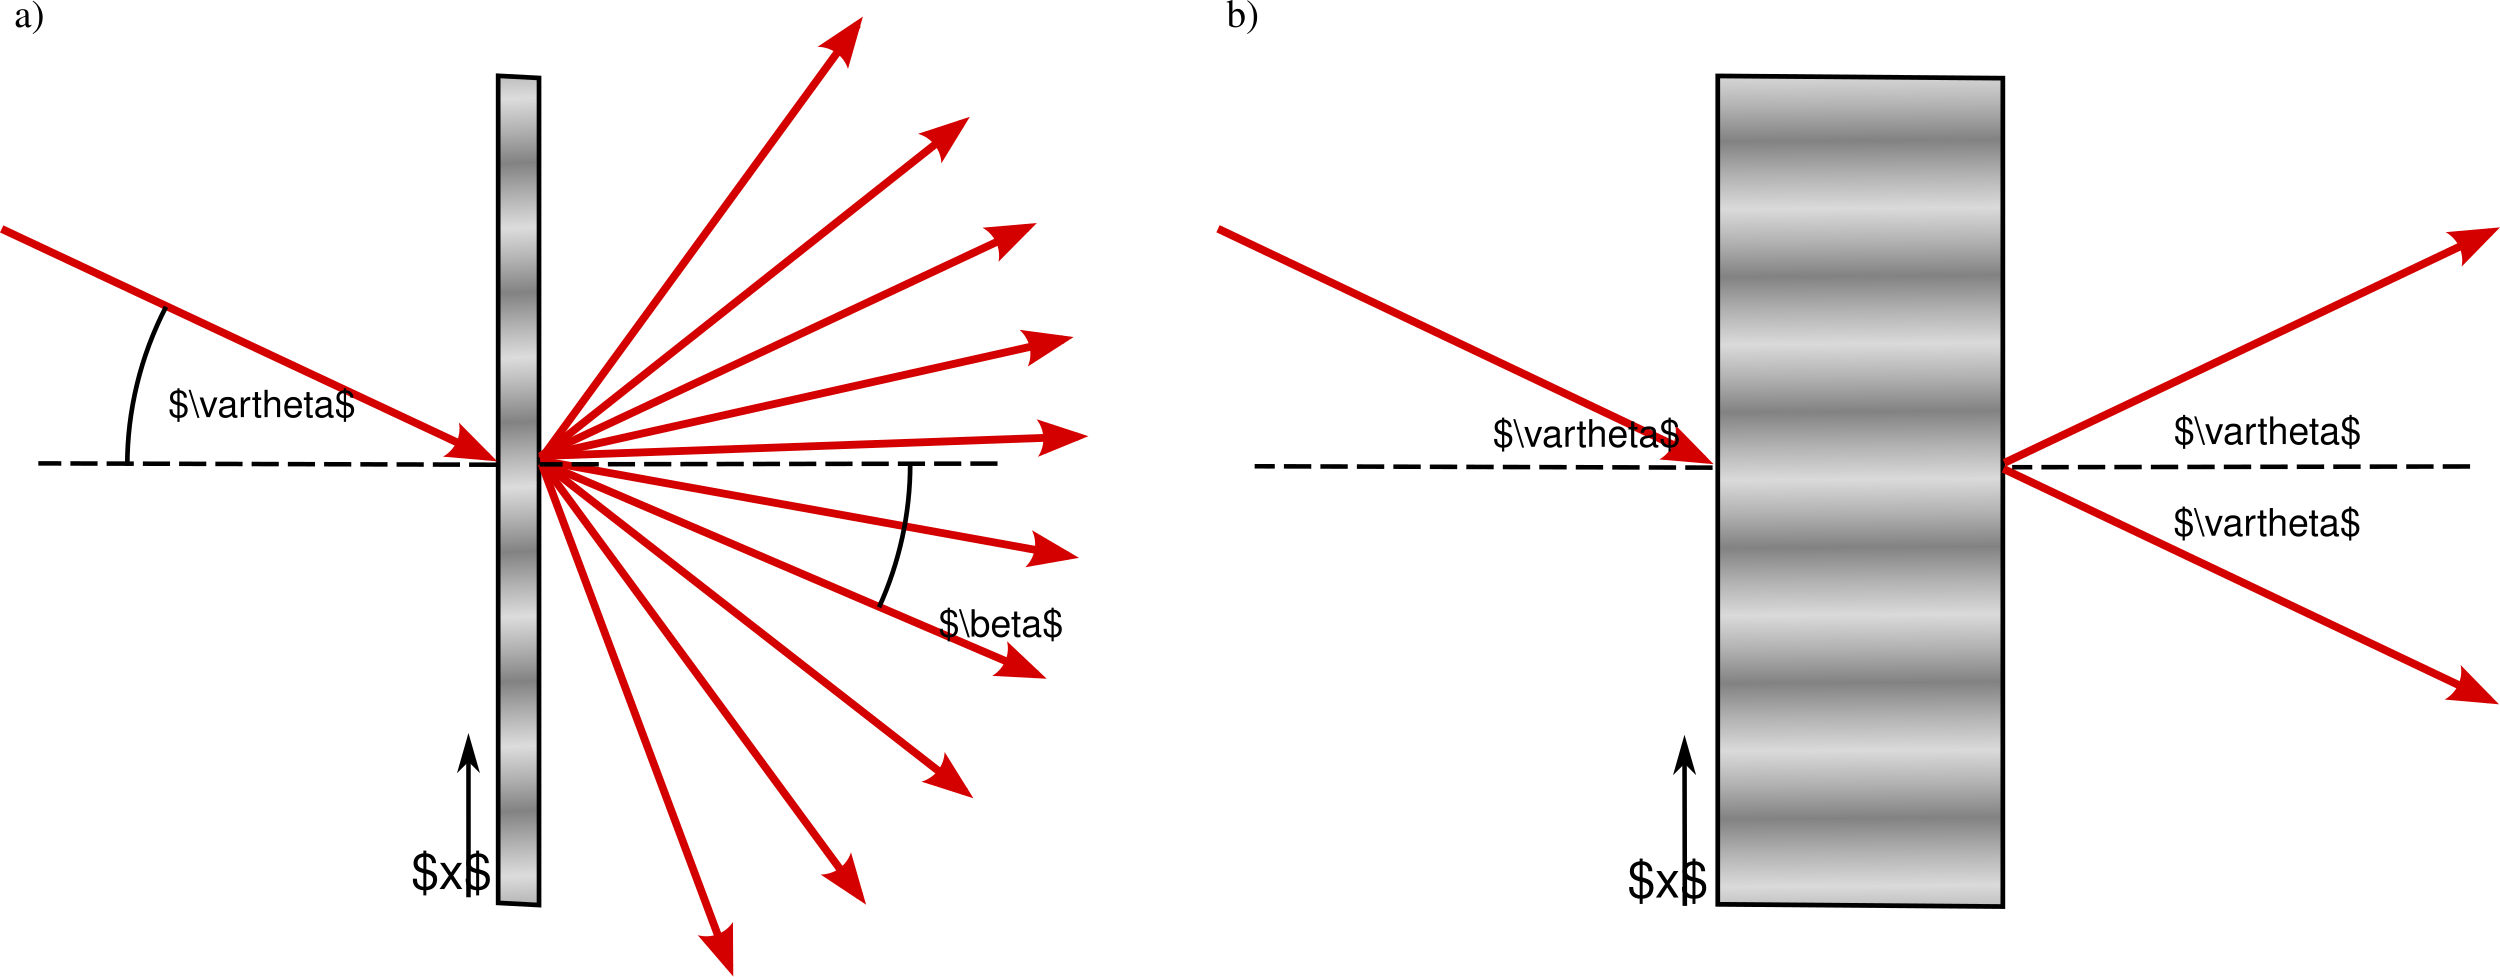
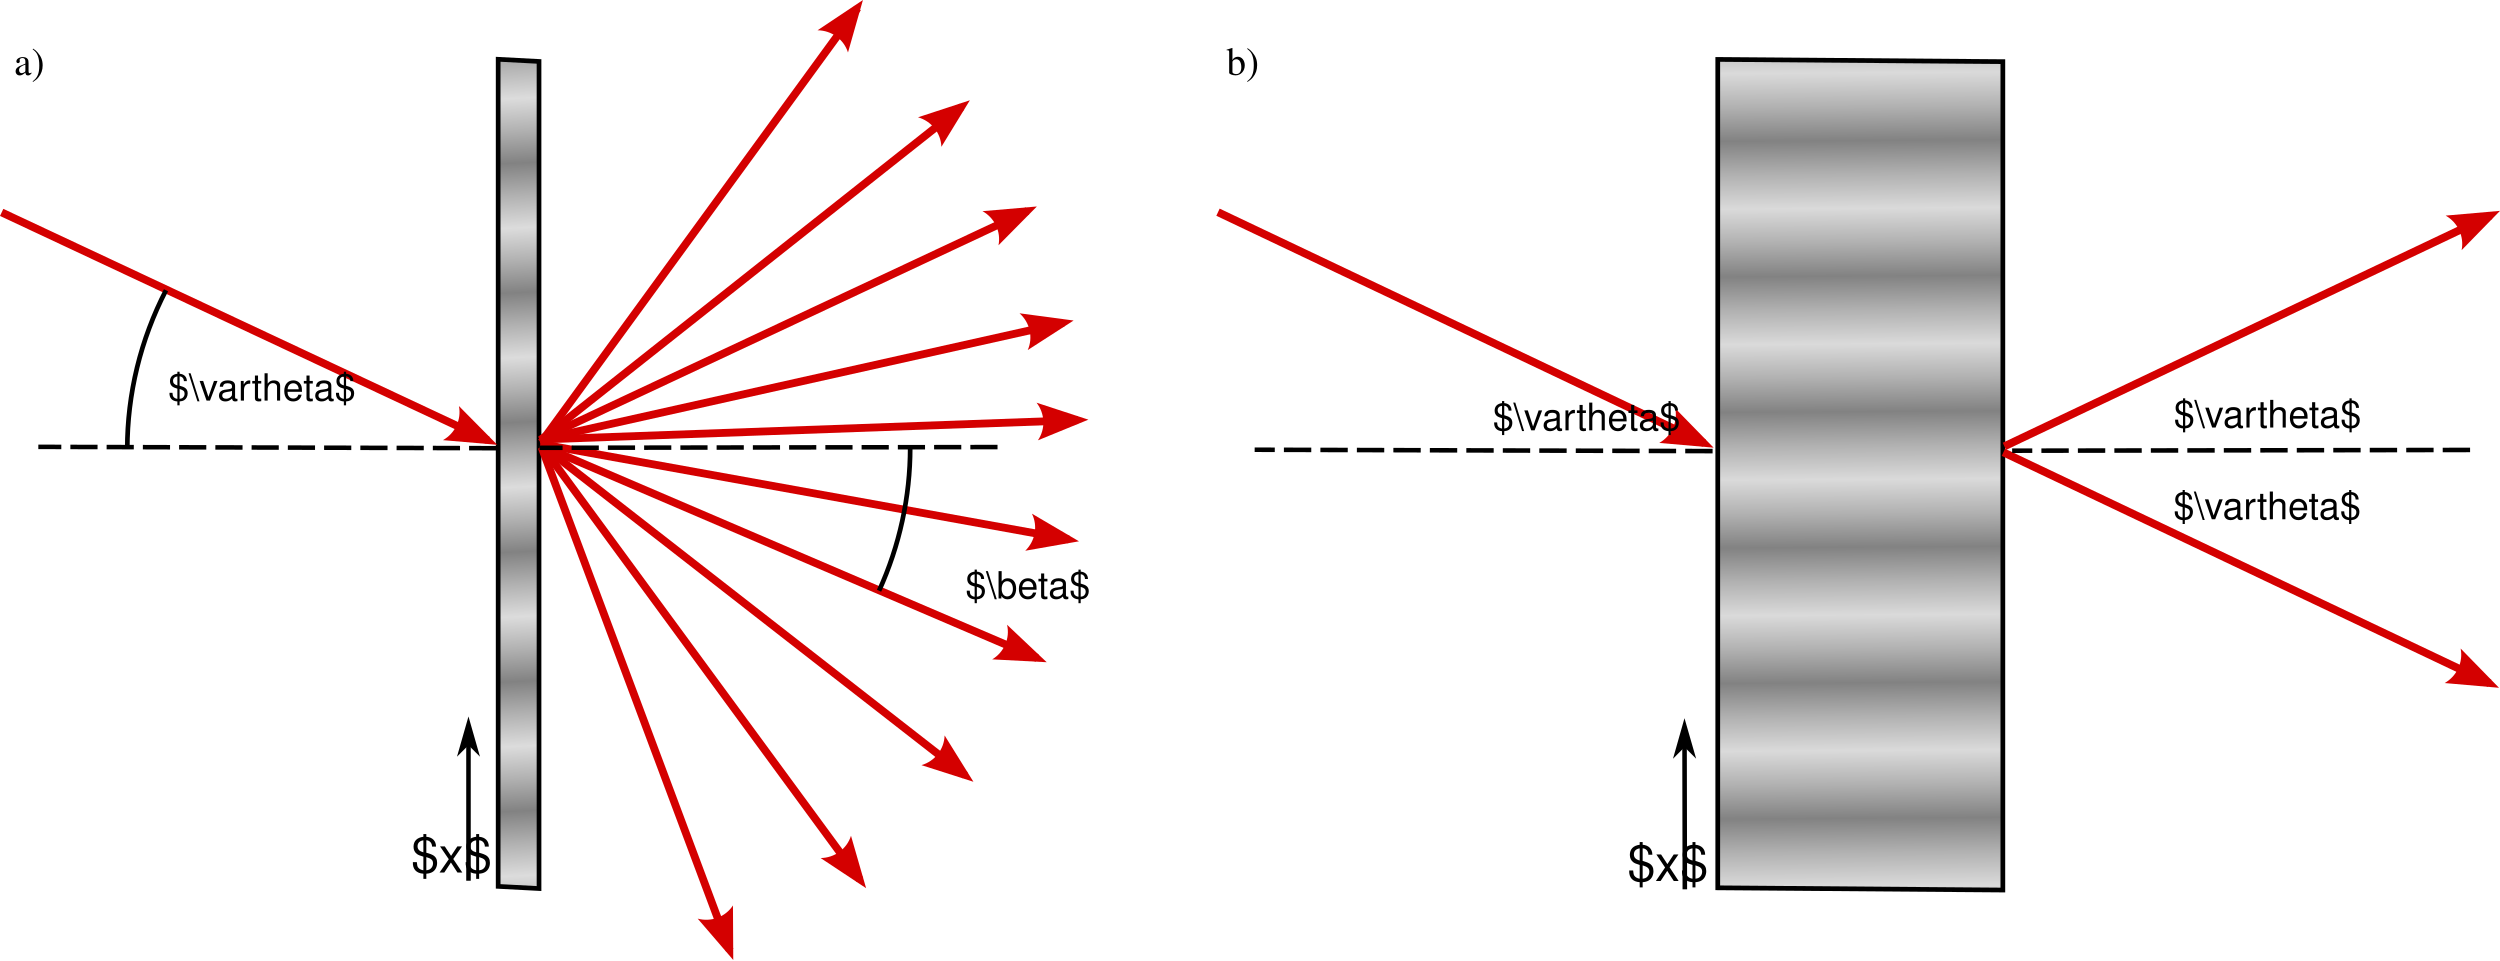
- <svg xmlns="http://www.w3.org/2000/svg" xmlns:ns1="http://www.openswatchbook.org/uri/2009/osb" xmlns:xlink="http://www.w3.org/1999/xlink" width="1706.826" height="666.704" id="svg2" version="1.1" viewBox="0 0 1600.149 625.035">
+ <svg xmlns="http://www.w3.org/2000/svg" xmlns:ns1="http://www.openswatchbook.org/uri/2009/osb" xmlns:xlink="http://www.w3.org/1999/xlink" width="1706.826" height="655.423" id="svg2" version="1.1" viewBox="0 0 1600.149 614.459">
  <defs id="defs4">
    <linearGradient id="linearGradient4458">
      <stop style="stop-color:#828282;stop-opacity:1;" offset="0" id="stop4460" />
      <stop id="stop4462" offset="0.5" style="stop-color:#b1b1b1;stop-opacity:1;" />
      <stop style="stop-color:#dadada;stop-opacity:1" offset="1" id="stop4464" />
    </linearGradient>
    <linearGradient id="linearGradient3490">
      <stop style="stop-color:#828282;stop-opacity:1;" offset="0" id="stop3492" />
      <stop id="stop3494" offset="0.5" style="stop-color:#b1b1b1;stop-opacity:1;" />
      <stop style="stop-color:#dcdcdc;stop-opacity:1" offset="1" id="stop3496" />
    </linearGradient>
    <linearGradient id="linearGradient4405">
      <stop id="stop4409" offset="0" style="stop-color:#e0e0e0;stop-opacity:1;" />
      <stop id="stop4407" offset="1" style="stop-color:#828282;stop-opacity:1;" />
    </linearGradient>
    <linearGradient id="linearGradient4347">
      <stop style="stop-color:#828282;stop-opacity:1;" offset="0" id="stop4349" />
      <stop id="stop4408" offset="0.5" style="stop-color:#b1b1b1;stop-opacity:1" />
      <stop style="stop-color:#dcdcdc;stop-opacity:1" offset="1" id="stop4355" />
    </linearGradient>
    <linearGradient id="linearGradient3885">
      <stop id="stop3887" offset="0" style="stop-color:#828282;stop-opacity:1;" />
      <stop style="stop-color:#b1b1b1;stop-opacity:1;" offset="0.5" id="stop4410" />
      <stop id="stop3889" offset="1" style="stop-color:#dcdcdc;stop-opacity:1" />
    </linearGradient>
    <linearGradient id="linearGradient3875">
      <stop id="stop3879" offset="0" style="stop-color:#e0e0e0;stop-opacity:1;" />
      <stop id="stop3877" offset="1" style="stop-color:#9c9c9c;stop-opacity:1;" />
    </linearGradient>
    <linearGradient id="linearGradient7780" ns1:paint="solid">
      <stop style="stop-color:#afafaf;stop-opacity:1;" offset="0" id="stop7782" />
    </linearGradient>
    <marker orient="auto" refY="0" refX="0" id="Arrow1Mend" style="overflow:visible">
      <path id="path3883" d="M 0,0 5,-5 -12.5,0 5,5 Z" style="fill-rule:evenodd;stroke:#000000;stroke-width:1pt" transform="matrix(-0.4,0,0,-0.4,-4,0)" />
    </marker>
    <marker orient="auto" refY="0" refX="0" id="Arrow1Mstart" style="overflow:visible">
      <path id="path3880" d="M 0,0 5,-5 -12.5,0 5,5 Z" style="fill-rule:evenodd;stroke:#000000;stroke-width:1pt" transform="matrix(0.4,0,0,0.4,4,0)" />
    </marker>
    <marker orient="auto" refY="0" refX="0" id="Arrow1Sstart" style="overflow:visible">
      <path id="path3886" d="M 0,0 5,-5 -12.5,0 5,5 Z" style="fill-rule:evenodd;stroke:#000000;stroke-width:1pt" transform="matrix(0.2,0,0,0.2,1.2,0)" />
    </marker>
    <marker orient="auto" refY="0" refX="0" id="Arrow2Mend" style="overflow:visible">
      <path id="path3999" style="fill-rule:evenodd;stroke-width:0.625;stroke-linejoin:round" d="M 8.719,4.034 -2.207,0.016 8.719,-4.002 c -1.745,2.372 -1.735,5.617 -6e-7,8.035 z" transform="scale(-0.6)" />
    </marker>
    <marker orient="auto" refY="0" refX="0" id="Arrow1Mstart-3" style="overflow:visible">
      <path id="path3880-6" d="M 0,0 5,-5 -12.5,0 5,5 Z" style="fill-rule:evenodd;stroke:#000000;stroke-width:1pt" transform="matrix(0.4,0,0,0.4,4,0)" />
    </marker>
    <marker orient="auto" refY="0" refX="0" id="Arrow1Mend-7" style="overflow:visible">
      <path id="path3883-5" d="M 0,0 5,-5 -12.5,0 5,5 Z" style="fill-rule:evenodd;stroke:#000000;stroke-width:1pt" transform="matrix(-0.4,0,0,-0.4,-4,0)" />
    </marker>
    <marker orient="auto" refY="0" refX="0" id="Arrow2Mend-3" style="overflow:visible">
      <path id="path3999-6" style="fill-rule:evenodd;stroke-width:0.625;stroke-linejoin:round" d="M 8.719,4.034 -2.207,0.016 8.719,-4.002 c -1.745,2.372 -1.735,5.617 -6e-7,8.035 z" transform="scale(-0.6)" />
    </marker>
    <marker orient="auto" refY="0" refX="0" id="Arrow2Mend-35" style="overflow:visible">
      <path id="path3999-62" style="fill-rule:evenodd;stroke-width:0.625;stroke-linejoin:round" d="M 8.719,4.034 -2.207,0.016 8.719,-4.002 c -1.745,2.372 -1.735,5.617 -6e-7,8.035 z" transform="scale(-0.6)" />
    </marker>
-     <linearGradient xlink:href="#linearGradient3885" id="linearGradient3883" x1="102.98" y1="497.772" x2="103.556" y2="539.09" gradientUnits="userSpaceOnUse" spreadMethod="reflect" gradientTransform="matrix(0.1410266,0,0,1.00371,4.228701,-2.228998)" />
+     <linearGradient xlink:href="#linearGradient3885" id="linearGradient3883" x1="102.98" y1="497.772" x2="103.556" y2="539.09" gradientUnits="userSpaceOnUse" spreadMethod="reflect" gradientTransform="matrix(0.1410266,0,0,1.00371,4.2287,8.346961)" />
    <marker orient="auto" refY="0" refX="0" id="Arrow2Mend-2" style="overflow:visible">
      <path id="path3999-7" style="fill-rule:evenodd;stroke-width:0.625;stroke-linejoin:round" d="M 8.719,4.034 -2.207,0.016 8.719,-4.002 c -1.745,2.372 -1.735,5.617 -6e-7,8.035 z" transform="scale(-0.6)" />
    </marker>
-     <linearGradient xlink:href="#linearGradient4458" id="linearGradient3883-4" x1="102.98" y1="489.171" x2="103.556" y2="532.209" gradientUnits="userSpaceOnUse" spreadMethod="reflect" gradientTransform="matrix(0.9599909,0,0,1.007684,780.2081,-8.186678)" />
+     <linearGradient xlink:href="#linearGradient4458" id="linearGradient3883-4" x1="102.98" y1="489.171" x2="103.556" y2="532.209" gradientUnits="userSpaceOnUse" spreadMethod="reflect" gradientTransform="matrix(0.9599909,0,0,1.007684,780.2081,2.389281)" />
    <marker orient="auto" refY="0" refX="0" id="Arrow1Mend-7-7" style="overflow:visible">
      <path id="path3883-5-7" d="M 0,0 5,-5 -12.5,0 5,5 Z" style="fill-rule:evenodd;stroke:#000000;stroke-width:1pt" transform="matrix(-0.4,0,0,-0.4,-4,0)" />
    </marker>
  </defs>
-   <g id="layer1" transform="translate(313.4722,-228.1381)">
+   <g id="layer1" transform="translate(313.4722,-238.7141)">
    <rect style="fill:url(#linearGradient3883);fill-opacity:1;stroke:#000000;stroke-width:3.002;stroke-miterlimit:4;stroke-dasharray:none;stroke-opacity:1" id="rect3099-2" width="26.193" height="529.39" x="5.389" y="276.377" transform="matrix(0.9986019,0.05286114,0,1,0,0)" ry="0" />
    <g id="g3897" transform="matrix(1,0,0,-1,-99.04585,1154.446)" style="fill:#d40000">
      <g transform="translate(-491.3014,20.92314)" style="fill:#d40000" id="g4412-7">
        <g id="g7794" style="fill:#d40000">
          <path d="m 560.377,613.092 34.795,-2.998 -24.563,24.826 c 1.721,-8.666 -2.439,-17.469 -10.232,-21.827 z" style="fill:#d40000;fill-rule:evenodd;stroke-width:0.625;stroke-linejoin:round" id="path4418-8" />
          <path style="color:#000000;font-style:normal;font-variant:normal;font-weight:normal;font-stretch:normal;font-size:medium;line-height:normal;font-family:Sans;-inkscape-font-specification:Sans;text-indent:0;text-align:start;text-decoration:none;text-decoration-line:none;letter-spacing:normal;word-spacing:normal;text-transform:none;writing-mode:lr-tb;direction:ltr;baseline-shift:baseline;text-anchor:start;display:inline;overflow:visible;visibility:visible;fill:#d40000;fill-opacity:1;fill-rule:nonzero;stroke:none;stroke-width:5;marker:none;enable-background:accumulate" d="M 588.125,610.688 276.875,756.594 279,761.125 590.25,615.219 Z" id="path3964-8" />
        </g>
      </g>
    </g>
    <path style="fill:none;stroke:#000000;stroke-width:2.9;stroke-linecap:butt;stroke-linejoin:miter;stroke-miterlimit:4;stroke-dasharray:none;stroke-opacity:1;marker-end:url(#Arrow1Mend-7)" d="m -13.607,802.452 -0.011,-99.457" id="path3019-5" />
    <path style="fill:none;stroke:#000000;stroke-width:2.9;stroke-linecap:butt;stroke-linejoin:miter;stroke-miterlimit:4;stroke-dasharray:17.4, 5.8;stroke-dashoffset:0;stroke-opacity:1;marker-end:none" d="M 4.167,525.597 -288.938,524.727" id="path3019-5-9" />
    <g id="g368" transform="matrix(1,0,0,-1,-0.732718,1047.949)">
      <g style="fill:#d40000" transform="matrix(1,0,0,-1,247.0456,1308.091)" id="g3897-3">
        <g id="g4412-7-6" style="fill:#d40000" transform="translate(-491.3014,20.92314)">
          <g style="fill:#d40000" id="g7794-7">
            <path id="path4418-8-5" style="fill:#d40000;fill-rule:evenodd;stroke-width:0.625;stroke-linejoin:round" d="m 560.377,613.092 34.795,-2.998 -24.563,24.826 c 1.721,-8.666 -2.439,-17.469 -10.232,-21.827 z" />
            <path id="path3964-8-3" d="M 588.125,610.688 276.875,756.594 279,761.125 590.25,615.219 Z" style="color:#000000;font-style:normal;font-variant:normal;font-weight:normal;font-stretch:normal;font-size:medium;line-height:normal;font-family:Sans;-inkscape-font-specification:Sans;text-indent:0;text-align:start;text-decoration:none;text-decoration-line:none;letter-spacing:normal;word-spacing:normal;text-transform:none;writing-mode:lr-tb;direction:ltr;baseline-shift:baseline;text-anchor:start;display:inline;overflow:visible;visibility:visible;fill:#d40000;fill-opacity:1;fill-rule:nonzero;stroke:none;stroke-width:5;marker:none;enable-background:accumulate" />
          </g>
        </g>
      </g>
      <g style="fill:#d40000" transform="rotate(-12.81281,-1227.526,-449.3865)" id="g3897-3-5">
        <g id="g4412-7-6-6" style="fill:#d40000" transform="translate(-491.3014,20.92314)">
          <g style="fill:#d40000" id="g7794-7-2">
            <path id="path4418-8-5-9" style="fill:#d40000;fill-rule:evenodd;stroke-width:0.625;stroke-linejoin:round" d="m 560.377,613.092 34.795,-2.998 -24.563,24.826 c 1.721,-8.666 -2.439,-17.469 -10.232,-21.827 z" />
            <path id="path3964-8-3-1" d="M 588.125,610.688 276.875,756.594 279,761.125 590.25,615.219 Z" style="color:#000000;font-style:normal;font-variant:normal;font-weight:normal;font-stretch:normal;font-size:medium;line-height:normal;font-family:Sans;-inkscape-font-specification:Sans;text-indent:0;text-align:start;text-decoration:none;text-decoration-line:none;letter-spacing:normal;word-spacing:normal;text-transform:none;writing-mode:lr-tb;direction:ltr;baseline-shift:baseline;text-anchor:start;display:inline;overflow:visible;visibility:visible;fill:#d40000;fill-opacity:1;fill-rule:nonzero;stroke:none;stroke-width:5;marker:none;enable-background:accumulate" />
          </g>
        </g>
      </g>
      <g style="fill:#d40000" transform="rotate(14.88131,885.0305,1595.926)" id="g3897-3-5-6">
        <g id="g4412-7-6-6-2" style="fill:#d40000" transform="translate(-491.3014,20.92314)">
          <g style="fill:#d40000" id="g7794-7-2-9">
            <path id="path4418-8-5-9-1" style="fill:#d40000;fill-rule:evenodd;stroke-width:0.625;stroke-linejoin:round" d="m 560.377,613.092 34.795,-2.998 -24.563,24.826 c 1.721,-8.666 -2.439,-17.469 -10.232,-21.827 z" />
            <path id="path3964-8-3-1-2" d="M 588.125,610.688 276.875,756.594 279,761.125 590.25,615.219 Z" style="color:#000000;font-style:normal;font-variant:normal;font-weight:normal;font-stretch:normal;font-size:medium;line-height:normal;font-family:Sans;-inkscape-font-specification:Sans;text-indent:0;text-align:start;text-decoration:none;text-decoration-line:none;letter-spacing:normal;word-spacing:normal;text-transform:none;writing-mode:lr-tb;direction:ltr;baseline-shift:baseline;text-anchor:start;display:inline;overflow:visible;visibility:visible;fill:#d40000;fill-opacity:1;fill-rule:nonzero;stroke:none;stroke-width:5;marker:none;enable-background:accumulate" />
          </g>
        </g>
      </g>
      <g style="fill:#d40000" transform="matrix(0.9734131,0.2290564,0.2290564,-0.9734131,62.37904,1335.498)" id="g3897-3-7">
        <g id="g4412-7-6-0" style="fill:#d40000" transform="translate(-491.3014,20.92314)">
          <g style="fill:#d40000" id="g7794-7-9">
            <path id="path4418-8-5-3" style="fill:#d40000;fill-rule:evenodd;stroke-width:0.625;stroke-linejoin:round" d="m 560.377,613.092 34.795,-2.998 -24.563,24.826 c 1.721,-8.666 -2.439,-17.469 -10.232,-21.827 z" />
            <path id="path3964-8-3-6" d="M 588.125,610.688 276.875,756.594 279,761.125 590.25,615.219 Z" style="color:#000000;font-style:normal;font-variant:normal;font-weight:normal;font-stretch:normal;font-size:medium;line-height:normal;font-family:Sans;-inkscape-font-specification:Sans;text-indent:0;text-align:start;text-decoration:none;text-decoration-line:none;letter-spacing:normal;word-spacing:normal;text-transform:none;writing-mode:lr-tb;direction:ltr;baseline-shift:baseline;text-anchor:start;display:inline;overflow:visible;visibility:visible;fill:#d40000;fill-opacity:1;fill-rule:nonzero;stroke:none;stroke-width:5;marker:none;enable-background:accumulate" />
          </g>
        </g>
      </g>
      <g style="fill:#d40000" transform="matrix(0.876357,0.481662,0.481662,-0.876357,-155.3762,1312.2)" id="g3897-3-7-0">
        <g id="g4412-7-6-0-6" style="fill:#d40000" transform="translate(-491.3014,20.92314)">
          <g style="fill:#d40000" id="g7794-7-9-2">
            <path id="path4418-8-5-3-6" style="fill:#d40000;fill-rule:evenodd;stroke-width:0.625;stroke-linejoin:round" d="m 560.377,613.092 34.795,-2.998 -24.563,24.826 c 1.721,-8.666 -2.439,-17.469 -10.232,-21.827 z" />
            <path id="path3964-8-3-6-1" d="m 588.668,610.709 -311.25,145.906 2.125,4.531 311.25,-145.906 z" style="color:#000000;font-style:normal;font-variant:normal;font-weight:normal;font-stretch:normal;font-size:medium;line-height:normal;font-family:Sans;-inkscape-font-specification:Sans;text-indent:0;text-align:start;text-decoration:none;text-decoration-line:none;letter-spacing:normal;word-spacing:normal;text-transform:none;writing-mode:lr-tb;direction:ltr;baseline-shift:baseline;text-anchor:start;display:inline;overflow:visible;visibility:visible;fill:#d40000;fill-opacity:1;fill-rule:nonzero;stroke:none;stroke-width:5;marker:none;enable-background:accumulate" />
          </g>
        </g>
      </g>
      <g style="fill:#d40000" transform="matrix(0.9201486,-0.3915693,-0.3915693,-0.9201486,535.4145,1161.927)" id="g3897-3-8">
        <g id="g4412-7-6-7" style="fill:#d40000" transform="translate(-491.3014,20.92314)">
          <g style="fill:#d40000" id="g7794-7-92">
            <path id="path4418-8-5-0" style="fill:#d40000;fill-rule:evenodd;stroke-width:0.625;stroke-linejoin:round" d="m 560.377,613.092 34.795,-2.998 -24.563,24.826 c 1.721,-8.666 -2.439,-17.469 -10.232,-21.827 z" />
            <path id="path3964-8-3-2" d="M 588.125,610.688 276.875,756.594 279,761.125 590.25,615.219 Z" style="color:#000000;font-style:normal;font-variant:normal;font-weight:normal;font-stretch:normal;font-size:medium;line-height:normal;font-family:Sans;-inkscape-font-specification:Sans;text-indent:0;text-align:start;text-decoration:none;text-decoration-line:none;letter-spacing:normal;word-spacing:normal;text-transform:none;writing-mode:lr-tb;direction:ltr;baseline-shift:baseline;text-anchor:start;display:inline;overflow:visible;visibility:visible;fill:#d40000;fill-opacity:1;fill-rule:nonzero;stroke:none;stroke-width:5;marker:none;enable-background:accumulate" />
          </g>
        </g>
      </g>
      <g style="fill:#d40000" transform="matrix(0.9761907,-0.2169143,-0.2169143,-0.9761907,409.9196,1242.613)" id="g3897-3-8-3">
        <g id="g4412-7-6-7-7" style="fill:#d40000" transform="translate(-491.3014,20.92314)">
          <g style="fill:#d40000" id="g7794-7-92-5">
            <path id="path4418-8-5-0-9" style="fill:#d40000;fill-rule:evenodd;stroke-width:0.625;stroke-linejoin:round" d="m 560.377,613.092 34.795,-2.998 -24.563,24.826 c 1.721,-8.666 -2.439,-17.469 -10.232,-21.827 z" />
            <path id="path3964-8-3-2-2" d="M 588.125,610.688 276.875,756.594 279,761.125 590.25,615.219 Z" style="color:#000000;font-style:normal;font-variant:normal;font-weight:normal;font-stretch:normal;font-size:medium;line-height:normal;font-family:Sans;-inkscape-font-specification:Sans;text-indent:0;text-align:start;text-decoration:none;text-decoration-line:none;letter-spacing:normal;word-spacing:normal;text-transform:none;writing-mode:lr-tb;direction:ltr;baseline-shift:baseline;text-anchor:start;display:inline;overflow:visible;visibility:visible;fill:#d40000;fill-opacity:1;fill-rule:nonzero;stroke:none;stroke-width:5;marker:none;enable-background:accumulate" />
          </g>
        </g>
      </g>
      <g style="fill:#d40000" transform="rotate(1.925243,7540.298,8047.114)" id="g3897-3-5-6-2">
        <g id="g4412-7-6-6-2-8" style="fill:#d40000" transform="translate(-491.3014,20.92314)">
          <g style="fill:#d40000" id="g7794-7-2-9-9">
            <path id="path4418-8-5-9-1-7" style="fill:#d40000;fill-rule:evenodd;stroke-width:0.625;stroke-linejoin:round" d="m 560.377,613.092 34.795,-2.998 -24.563,24.826 c 1.721,-8.666 -2.439,-17.469 -10.232,-21.827 z" />
            <path id="path3964-8-3-1-2-3" d="M 588.125,610.688 276.875,756.594 279,761.125 590.25,615.219 Z" style="color:#000000;font-style:normal;font-variant:normal;font-weight:normal;font-stretch:normal;font-size:medium;line-height:normal;font-family:Sans;-inkscape-font-specification:Sans;text-indent:0;text-align:start;text-decoration:none;text-decoration-line:none;letter-spacing:normal;word-spacing:normal;text-transform:none;writing-mode:lr-tb;direction:ltr;baseline-shift:baseline;text-anchor:start;display:inline;overflow:visible;visibility:visible;fill:#d40000;fill-opacity:1;fill-rule:nonzero;stroke:none;stroke-width:5;marker:none;enable-background:accumulate" />
          </g>
        </g>
      </g>
      <g style="fill:#d40000" transform="rotate(-28.61775,-592.3198,165.8474)" id="g3897-3-5-61">
        <g id="g4412-7-6-6-29" style="fill:#d40000" transform="translate(-491.3014,20.92314)">
          <g style="fill:#d40000" id="g7794-7-2-3">
            <path id="path4418-8-5-9-19" style="fill:#d40000;fill-rule:evenodd;stroke-width:0.625;stroke-linejoin:round" d="m 560.377,613.092 34.795,-2.998 -24.563,24.826 c 1.721,-8.666 -2.439,-17.469 -10.232,-21.827 z" />
            <path id="path3964-8-3-1-4" d="M 588.125,610.688 276.875,756.594 279,761.125 590.25,615.219 Z" style="color:#000000;font-style:normal;font-variant:normal;font-weight:normal;font-stretch:normal;font-size:medium;line-height:normal;font-family:Sans;-inkscape-font-specification:Sans;text-indent:0;text-align:start;text-decoration:none;text-decoration-line:none;letter-spacing:normal;word-spacing:normal;text-transform:none;writing-mode:lr-tb;direction:ltr;baseline-shift:baseline;text-anchor:start;display:inline;overflow:visible;visibility:visible;fill:#d40000;fill-opacity:1;fill-rule:nonzero;stroke:none;stroke-width:5;marker:none;enable-background:accumulate" />
          </g>
        </g>
      </g>
      <g style="fill:#d40000" transform="rotate(-44.37826,-404.549,348.2697)" id="g3897-3-5-7">
        <g id="g4412-7-6-6-8" style="fill:#d40000" transform="translate(-491.3014,20.92314)">
          <g style="fill:#d40000" id="g7794-7-2-4">
            <path id="path4418-8-5-9-5" style="fill:#d40000;fill-rule:evenodd;stroke-width:0.625;stroke-linejoin:round" d="m 560.377,613.092 34.795,-2.998 -24.563,24.826 c 1.721,-8.666 -2.439,-17.469 -10.232,-21.827 z" />
            <path id="path3964-8-3-1-0" d="M 588.125,610.688 276.875,756.594 279,761.125 590.25,615.219 Z" style="color:#000000;font-style:normal;font-variant:normal;font-weight:normal;font-stretch:normal;font-size:medium;line-height:normal;font-family:Sans;-inkscape-font-specification:Sans;text-indent:0;text-align:start;text-decoration:none;text-decoration-line:none;letter-spacing:normal;word-spacing:normal;text-transform:none;writing-mode:lr-tb;direction:ltr;baseline-shift:baseline;text-anchor:start;display:inline;overflow:visible;visibility:visible;fill:#d40000;fill-opacity:1;fill-rule:nonzero;stroke:none;stroke-width:5;marker:none;enable-background:accumulate" />
          </g>
        </g>
      </g>
    </g>
    <path style="fill:none;stroke:#000000;stroke-width:2.9;stroke-linecap:butt;stroke-linejoin:miter;stroke-miterlimit:4;stroke-dasharray:17.4, 5.8;stroke-dashoffset:0;stroke-opacity:1;marker-end:none" d="M 325.005,524.862 31.899,525.342" id="path3019-5-9-6" />
    <path style="opacity:1;fill:none;fill-opacity:1;stroke:#000000;stroke-width:3;stroke-linecap:butt;stroke-linejoin:bevel;stroke-miterlimit:4;stroke-dasharray:none;stroke-dashoffset:0;stroke-opacity:1" id="path3438" d="M -232.005,526.1 A 238.335,228.801 0 0 1 -207.218,424.5" />
    <path style="opacity:1;fill:none;fill-opacity:1;stroke:#000000;stroke-width:3;stroke-linecap:butt;stroke-linejoin:bevel;stroke-miterlimit:4;stroke-dasharray:none;stroke-dashoffset:0;stroke-opacity:1" id="path3438-3" d="m -269.107,-525.223 a 238.335,228.801 0 0 1 19.938,-91.61" transform="scale(-1)" />
    <g id="g4538">
      <rect transform="matrix(0.9999696,0.00779626,0,1,0,0)" y="270.616" x="786.02" height="530.223" width="182.477" id="rect3099-2-7" style="fill:url(#linearGradient3883-4);fill-opacity:1;stroke:#000000;stroke-width:3.02;stroke-miterlimit:4;stroke-dasharray:none;stroke-opacity:1" />
      <g style="fill:#d40000" transform="matrix(1,0,0,-1.013137,679.4766,1164.56)" id="g3897-6">
        <g id="g4412-7-0" style="fill:#d40000" transform="translate(-491.3014,20.92314)">
          <g style="fill:#d40000" id="g7794-1">
            <path id="path4418-8-0" style="fill:#d40000;fill-rule:evenodd;stroke-width:0.625;stroke-linejoin:round" d="m 560.377,613.092 34.795,-2.998 -24.563,24.826 c 1.721,-8.666 -2.439,-17.469 -10.232,-21.827 z" />
            <path id="path3964-8-2" d="M 588.125,610.688 276.875,756.594 279,761.125 590.25,615.219 Z" style="color:#000000;font-style:normal;font-variant:normal;font-weight:normal;font-stretch:normal;font-size:medium;line-height:normal;font-family:Sans;-inkscape-font-specification:Sans;text-indent:0;text-align:start;text-decoration:none;text-decoration-line:none;letter-spacing:normal;word-spacing:normal;text-transform:none;writing-mode:lr-tb;direction:ltr;baseline-shift:baseline;text-anchor:start;display:inline;overflow:visible;visibility:visible;fill:#d40000;fill-opacity:1;fill-rule:nonzero;stroke:none;stroke-width:5;marker:none;enable-background:accumulate" />
          </g>
        </g>
      </g>
      <path id="path3019-5-5" d="M 764.916,807.942 764.714,704.154" style="fill:none;stroke:#000000;stroke-width:2.919;stroke-linecap:butt;stroke-linejoin:miter;stroke-miterlimit:4;stroke-dasharray:none;stroke-opacity:1;marker-end:url(#Arrow1Mend-7-7)" />
      <g style="fill:#d40000" transform="matrix(1,0,0,-1.013137,1182.176,1318.253)" id="g3897-3-31">
        <g id="g4412-7-6-2" style="fill:#d40000" transform="translate(-491.3014,20.92314)">
          <g style="fill:#d40000" id="g7794-7-0">
            <path id="path4418-8-5-6" style="fill:#d40000;fill-rule:evenodd;stroke-width:0.625;stroke-linejoin:round" d="m 560.377,613.092 34.795,-2.998 -24.563,24.826 c 1.721,-8.666 -2.439,-17.469 -10.232,-21.827 z" />
            <path id="path3964-8-3-8" d="M 588.125,610.688 276.875,756.594 279,761.125 590.25,615.219 Z" style="color:#000000;font-style:normal;font-variant:normal;font-weight:normal;font-stretch:normal;font-size:medium;line-height:normal;font-family:Sans;-inkscape-font-specification:Sans;text-indent:0;text-align:start;text-decoration:none;text-decoration-line:none;letter-spacing:normal;word-spacing:normal;text-transform:none;writing-mode:lr-tb;direction:ltr;baseline-shift:baseline;text-anchor:start;display:inline;overflow:visible;visibility:visible;fill:#d40000;fill-opacity:1;fill-rule:nonzero;stroke:none;stroke-width:5;marker:none;enable-background:accumulate" />
          </g>
        </g>
      </g>
      <path id="path3019-5-9-7" d="M 782.689,527.45 489.584,526.569" style="fill:none;stroke:#000000;stroke-width:2.919;stroke-linecap:butt;stroke-linejoin:miter;stroke-miterlimit:4;stroke-dasharray:17.514, 5.838;stroke-dashoffset:0;stroke-opacity:1;marker-end:none" />
      <path id="path3019-5-9-6-4" d="m 1267.527,526.706 -293.106,0.486" style="fill:none;stroke:#000000;stroke-width:2.919;stroke-linecap:butt;stroke-linejoin:miter;stroke-miterlimit:4;stroke-dasharray:17.514, 5.838;stroke-dashoffset:0;stroke-opacity:1;marker-end:none" />
      <g style="fill:#d40000" transform="matrix(1,0,0,1.013137,1182.806,-265.6352)" id="g3897-3-3">
        <g id="g4412-7-6-6-9" style="fill:#d40000" transform="translate(-491.3014,20.92314)">
          <g style="fill:#d40000" id="g7794-7-7">
            <path id="path4418-8-5-5" style="fill:#d40000;fill-rule:evenodd;stroke-width:0.625;stroke-linejoin:round" d="m 560.377,613.092 34.795,-2.998 -24.563,24.826 c 1.721,-8.666 -2.439,-17.469 -10.232,-21.827 z" />
            <path id="path3964-8-3-3" d="M 588.125,610.688 276.875,756.594 279,761.125 590.25,615.219 Z" style="color:#000000;font-style:normal;font-variant:normal;font-weight:normal;font-stretch:normal;font-size:medium;line-height:normal;font-family:Sans;-inkscape-font-specification:Sans;text-indent:0;text-align:start;text-decoration:none;text-decoration-line:none;letter-spacing:normal;word-spacing:normal;text-transform:none;writing-mode:lr-tb;direction:ltr;baseline-shift:baseline;text-anchor:start;display:inline;overflow:visible;visibility:visible;fill:#d40000;fill-opacity:1;fill-rule:nonzero;stroke:none;stroke-width:5;marker:none;enable-background:accumulate" />
          </g>
        </g>
      </g>
    </g>
-     <g id="g4395">
-       <text id="text3015" y="797.208" x="-50.49" style="font-style:normal;font-variant:normal;font-weight:normal;font-stretch:normal;line-height:0%;font-family:'Nimbus Sans L';-inkscape-font-specification:Sans;letter-spacing:0px;word-spacing:0px;fill:#000000;fill-opacity:1;stroke:none" xml:space="preserve">
-         <tspan style="font-size:32px;line-height:1.25" y="797.208" x="-50.49" id="tspan3017">$x$</tspan>
-       </text>
-       <text id="text4073-2" y="495.119" x="-205.944" style="font-style:normal;font-variant:normal;font-weight:normal;font-stretch:normal;line-height:0%;font-family:'Nimbus Sans L';-inkscape-font-specification:Sans;letter-spacing:0px;word-spacing:0px;fill:#000000;fill-opacity:1;stroke:none" xml:space="preserve">
-         <tspan style="font-size:24px;line-height:1.25" y="495.119" x="-205.944" id="tspan4075-7">$\vartheta$</tspan>
-       </text>
-       <text id="text4073-2-1" y="635.58" x="287.101" style="font-style:normal;font-variant:normal;font-weight:normal;font-stretch:normal;line-height:0%;font-family:'Nimbus Sans L';-inkscape-font-specification:Sans;letter-spacing:0px;word-spacing:0px;fill:#000000;fill-opacity:1;stroke:none" xml:space="preserve">
-         <tspan style="font-size:24px;line-height:1.25" y="635.58" x="287.101" id="tspan4075-7-0">$\beta$</tspan>
-       </text>
-       <text id="text3512" y="245.496" x="-304.397" style="font-style:normal;font-variant:normal;font-weight:normal;font-stretch:normal;line-height:0%;font-family:msbm10;-inkscape-font-specification:msbm10;letter-spacing:0px;word-spacing:0px;fill:#000000;fill-opacity:1;stroke:none;stroke-width:1px;stroke-linecap:butt;stroke-linejoin:miter;stroke-opacity:1" xml:space="preserve">
-         <tspan style="font-style:normal;font-variant:normal;font-weight:normal;font-stretch:normal;font-size:25px;line-height:1.25;font-family:'Nimbus Roman No9 L';-inkscape-font-specification:'Nimbus Roman No9 L'" y="245.496" x="-304.397" id="tspan3514">a)</tspan>
-       </text>
-       <text transform="scale(0.9934955,1.006547)" id="text3015-1" y="797.409" x="732.799" style="font-style:normal;font-variant:normal;font-weight:normal;font-stretch:normal;line-height:0%;font-family:'Nimbus Sans L';-inkscape-font-specification:Sans;letter-spacing:0px;word-spacing:0px;fill:#000000;fill-opacity:1;stroke:none" xml:space="preserve">
-         <tspan style="font-size:32.21px;line-height:1.25" y="797.409" x="732.799" id="tspan3017-9">$x$</tspan>
-       </text>
-       <text transform="scale(0.9934955,1.006547)" id="text4073-2-7" y="510.789" x="646.115" style="font-style:normal;font-variant:normal;font-weight:normal;font-stretch:normal;line-height:0%;font-family:'Nimbus Sans L';-inkscape-font-specification:Sans;letter-spacing:0px;word-spacing:0px;fill:#000000;fill-opacity:1;stroke:none" xml:space="preserve">
-         <tspan style="font-size:24.157px;line-height:1.25" y="510.789" x="646.115" id="tspan4075-7-1">$\vartheta$</tspan>
-       </text>
-       <text transform="scale(0.9934955,1.006547)" id="text4073-2-5" y="509.044" x="1084.83" style="font-style:normal;font-variant:normal;font-weight:normal;font-stretch:normal;line-height:0%;font-family:'Nimbus Sans L';-inkscape-font-specification:Sans;letter-spacing:0px;word-spacing:0px;fill:#000000;fill-opacity:1;stroke:none" xml:space="preserve">
-         <tspan style="font-size:24.157px;line-height:1.25" y="509.044" x="1084.83" id="tspan4075-7-6">$\vartheta$</tspan>
-       </text>
-       <text transform="scale(0.9934955,1.006547)" id="text4073-2-5-2" y="567.346" x="1084.585" style="font-style:normal;font-variant:normal;font-weight:normal;font-stretch:normal;line-height:0%;font-family:'Nimbus Sans L';-inkscape-font-specification:Sans;letter-spacing:0px;word-spacing:0px;fill:#000000;fill-opacity:1;stroke:none" xml:space="preserve">
-         <tspan style="font-size:24.157px;line-height:1.25" y="567.346" x="1084.585" id="tspan4075-7-6-9">$\vartheta$</tspan>
-       </text>
-       <text transform="scale(0.9934955,1.006547)" id="text3512-2" y="243.841" x="474.632" style="font-style:normal;font-variant:normal;font-weight:normal;font-stretch:normal;line-height:0%;font-family:msbm10;-inkscape-font-specification:msbm10;letter-spacing:0px;word-spacing:0px;fill:#000000;fill-opacity:1;stroke:none;stroke-width:1px;stroke-linecap:butt;stroke-linejoin:miter;stroke-opacity:1" xml:space="preserve">
-         <tspan style="font-style:normal;font-variant:normal;font-weight:normal;font-stretch:normal;font-size:25.164px;line-height:1.25;font-family:'Nimbus Roman No9 L';-inkscape-font-specification:'Nimbus Roman No9 L'" y="243.841" x="474.632" id="tspan3514-4">b)</tspan>
-       </text>
-     </g>
+     <text xml:space="preserve" style="font-style:normal;font-variant:normal;font-weight:normal;font-stretch:normal;line-height:0%;font-family:'Nimbus Sans L';-inkscape-font-specification:Sans;letter-spacing:0px;word-spacing:0px;fill:#000000;fill-opacity:1;stroke:none" x="-50.49" y="797.208" id="text3015">
+       <tspan id="tspan3017" x="-50.49" y="797.208" style="font-size:32px;line-height:1.25">$x$</tspan>
+     </text>
+     <text xml:space="preserve" style="font-style:normal;font-variant:normal;font-weight:normal;font-stretch:normal;line-height:0%;font-family:'Nimbus Sans L';-inkscape-font-specification:Sans;letter-spacing:0px;word-spacing:0px;fill:#000000;fill-opacity:1;stroke:none" x="-205.944" y="495.119" id="text4073-2">
+       <tspan id="tspan4075-7" x="-205.944" y="495.119" style="font-size:24px;line-height:1.25">$\vartheta$</tspan>
+     </text>
+     <text xml:space="preserve" style="font-style:normal;font-variant:normal;font-weight:normal;font-stretch:normal;line-height:0%;font-family:'Nimbus Sans L';-inkscape-font-specification:Sans;letter-spacing:0px;word-spacing:0px;fill:#000000;fill-opacity:1;stroke:none" x="304.355" y="621.776" id="text4073-2-1">
+       <tspan id="tspan4075-7-0" x="304.355" y="621.776" style="font-size:24px;line-height:1.25">$\beta$</tspan>
+     </text>
+     <text xml:space="preserve" style="font-style:normal;font-variant:normal;font-weight:normal;font-stretch:normal;line-height:0%;font-family:msbm10;-inkscape-font-specification:msbm10;letter-spacing:0px;word-spacing:0px;fill:#000000;fill-opacity:1;stroke:none;stroke-width:1px;stroke-linecap:butt;stroke-linejoin:miter;stroke-opacity:1" x="-304.397" y="286.746" id="text3512">
+       <tspan id="tspan3514" x="-304.397" y="286.746" style="font-style:normal;font-variant:normal;font-weight:normal;font-stretch:normal;font-size:25px;line-height:1.25;font-family:'Nimbus Roman No9 L';-inkscape-font-specification:'Nimbus Roman No9 L'">a)</tspan>
+     </text>
+     <text xml:space="preserve" style="font-style:normal;font-variant:normal;font-weight:normal;font-stretch:normal;line-height:0%;font-family:'Nimbus Sans L';-inkscape-font-specification:Sans;letter-spacing:0px;word-spacing:0px;fill:#000000;fill-opacity:1;stroke:none" x="732.799" y="797.409" id="text3015-1" transform="scale(0.9934955,1.006547)">
+       <tspan id="tspan3017-9" x="732.799" y="797.409" style="font-size:32.21px;line-height:1.25">$x$</tspan>
+     </text>
+     <text xml:space="preserve" style="font-style:normal;font-variant:normal;font-weight:normal;font-stretch:normal;line-height:0%;font-family:'Nimbus Sans L';-inkscape-font-specification:Sans;letter-spacing:0px;word-spacing:0px;fill:#000000;fill-opacity:1;stroke:none" x="646.115" y="510.789" id="text4073-2-7" transform="scale(0.9934955,1.006547)">
+       <tspan id="tspan4075-7-1" x="646.115" y="510.789" style="font-size:24.157px;line-height:1.25">$\vartheta$</tspan>
+     </text>
+     <text xml:space="preserve" style="font-style:normal;font-variant:normal;font-weight:normal;font-stretch:normal;line-height:0%;font-family:'Nimbus Sans L';-inkscape-font-specification:Sans;letter-spacing:0px;word-spacing:0px;fill:#000000;fill-opacity:1;stroke:none" x="1084.83" y="509.044" id="text4073-2-5" transform="scale(0.9934955,1.006547)">
+       <tspan id="tspan4075-7-6" x="1084.83" y="509.044" style="font-size:24.157px;line-height:1.25">$\vartheta$</tspan>
+     </text>
+     <text xml:space="preserve" style="font-style:normal;font-variant:normal;font-weight:normal;font-stretch:normal;line-height:0%;font-family:'Nimbus Sans L';-inkscape-font-specification:Sans;letter-spacing:0px;word-spacing:0px;fill:#000000;fill-opacity:1;stroke:none" x="1084.585" y="567.346" id="text4073-2-5-2" transform="scale(0.9934955,1.006547)">
+       <tspan id="tspan4075-7-6-9" x="1084.585" y="567.346" style="font-size:24.157px;line-height:1.25">$\vartheta$</tspan>
+     </text>
+     <text xml:space="preserve" style="font-style:normal;font-variant:normal;font-weight:normal;font-stretch:normal;line-height:0%;font-family:msbm10;-inkscape-font-specification:msbm10;letter-spacing:0px;word-spacing:0px;fill:#000000;fill-opacity:1;stroke:none;stroke-width:1px;stroke-linecap:butt;stroke-linejoin:miter;stroke-opacity:1" x="474.632" y="284.823" id="text3512-2" transform="scale(0.9934955,1.006547)">
+       <tspan id="tspan3514-4" x="474.632" y="284.823" style="font-style:normal;font-variant:normal;font-weight:normal;font-stretch:normal;font-size:25.164px;line-height:1.25;font-family:'Nimbus Roman No9 L';-inkscape-font-specification:'Nimbus Roman No9 L'">b)</tspan>
+     </text>
  </g>
</svg>
